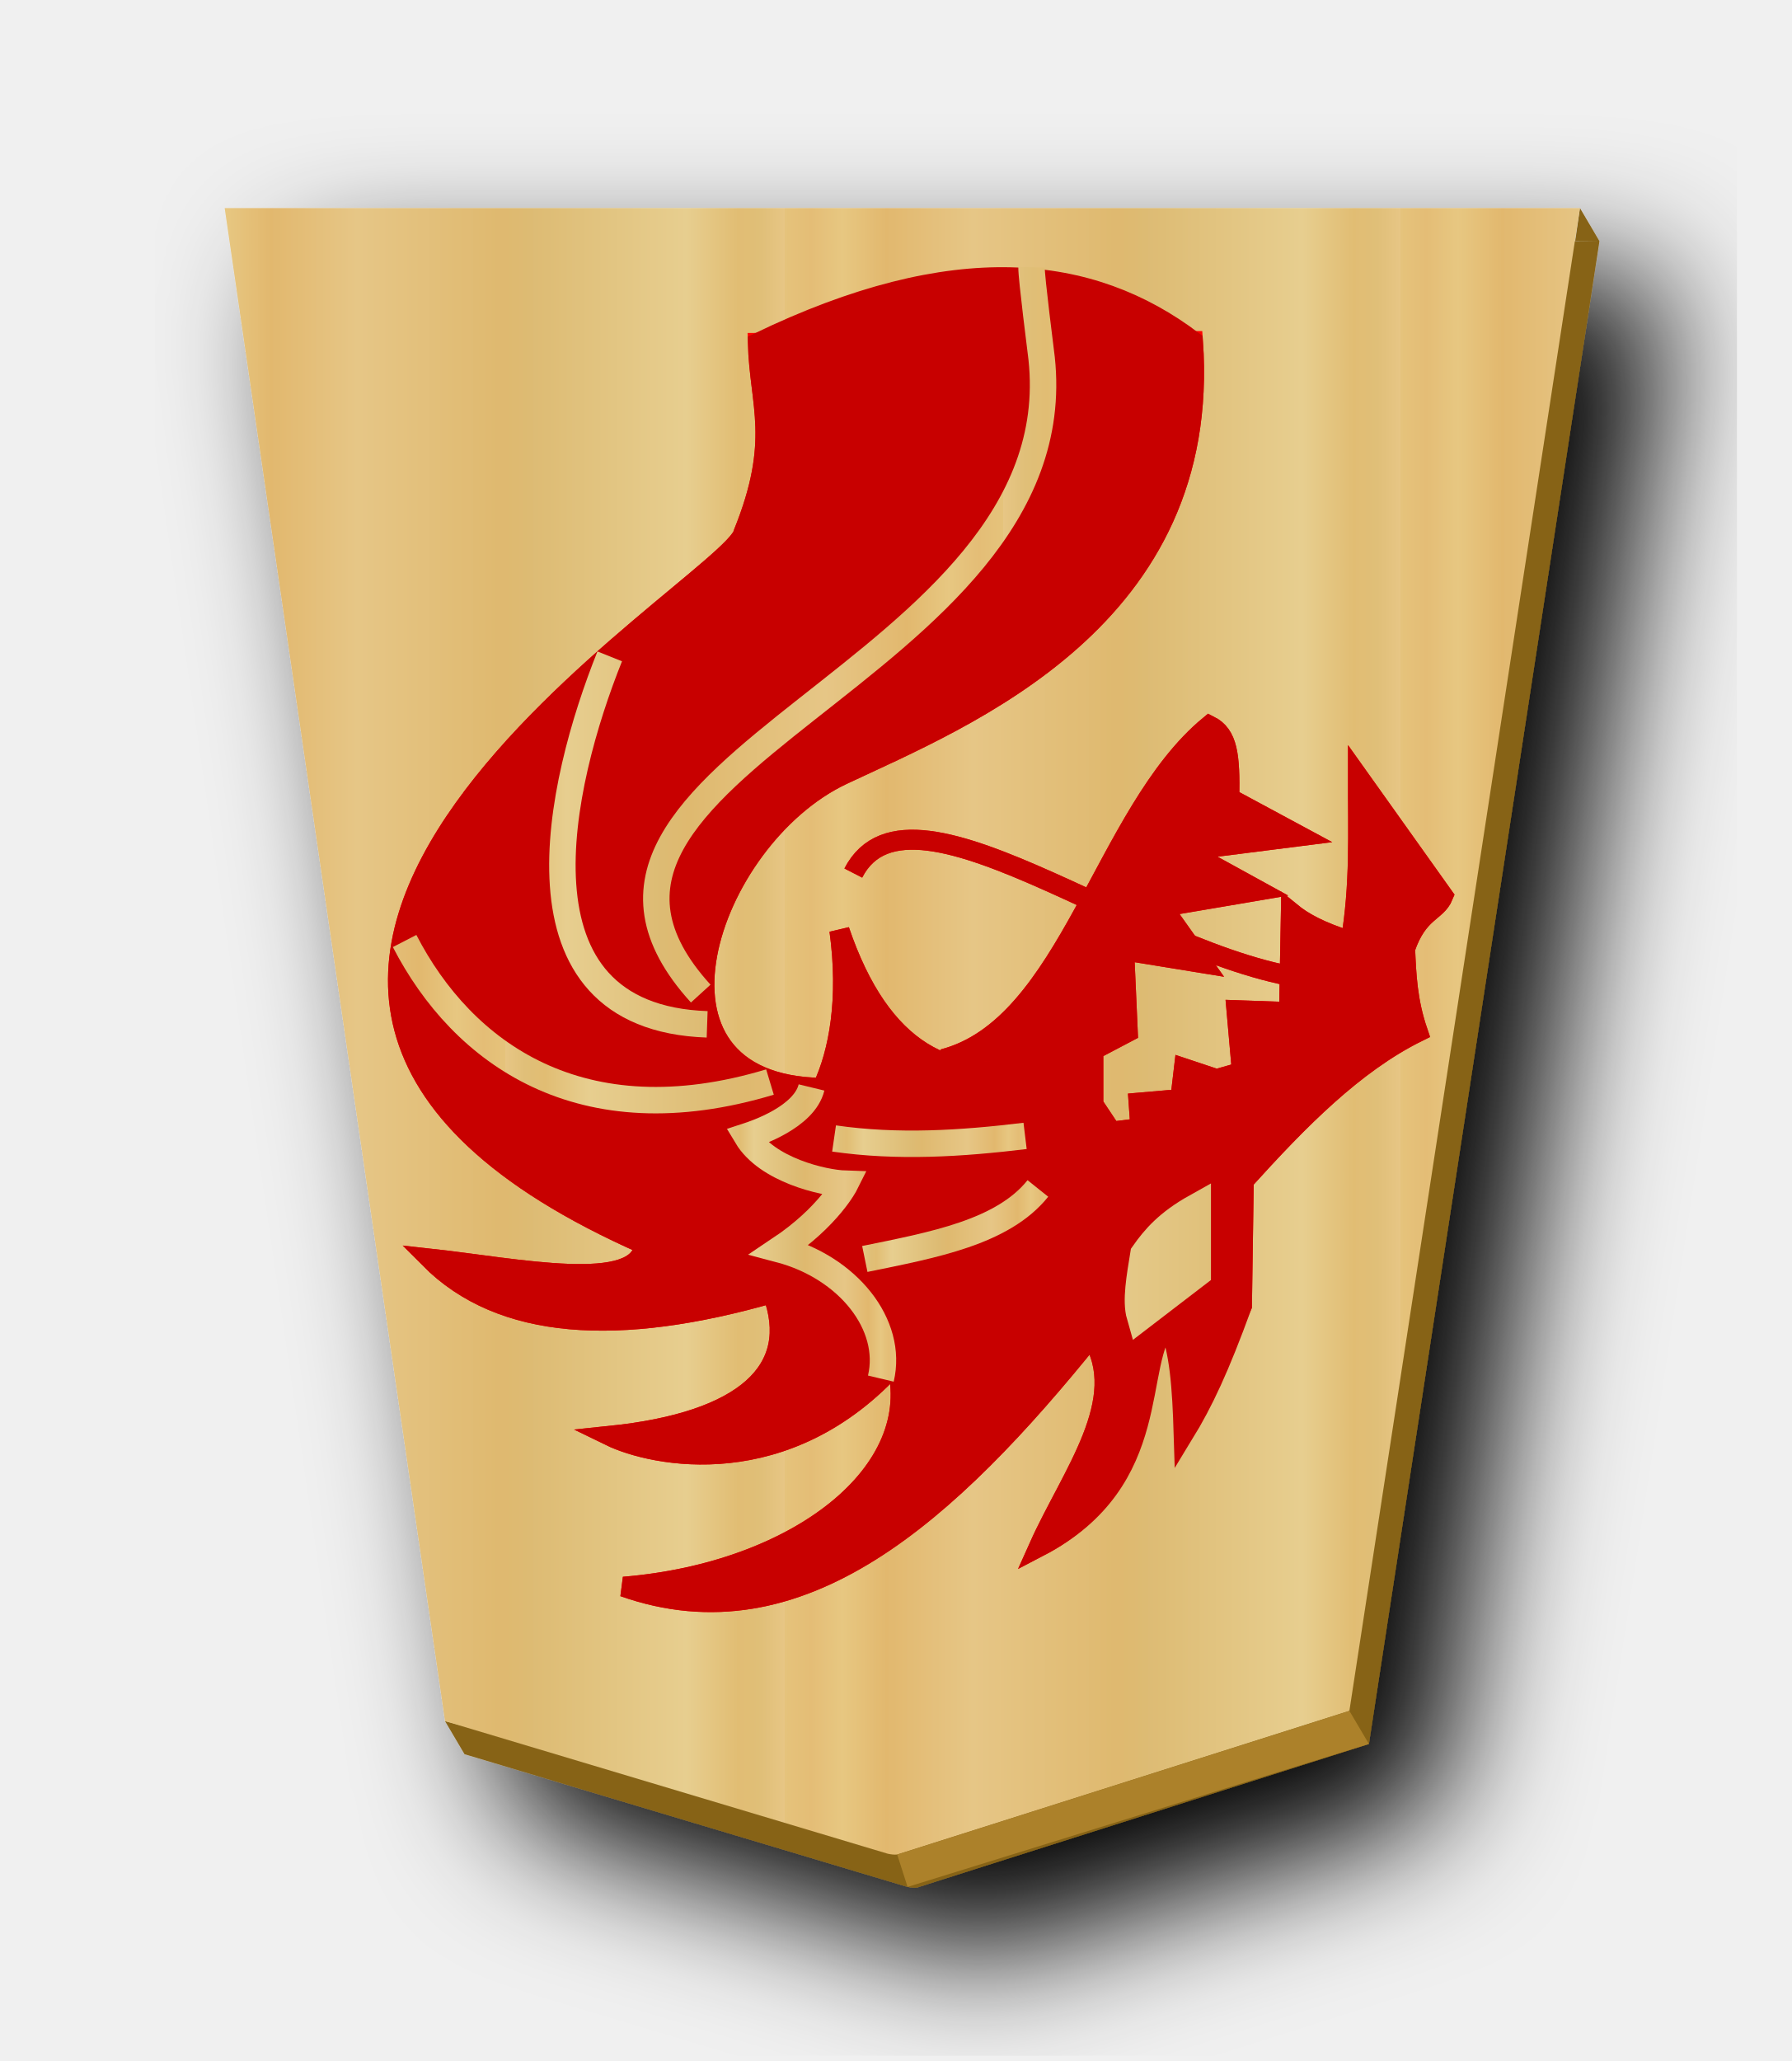
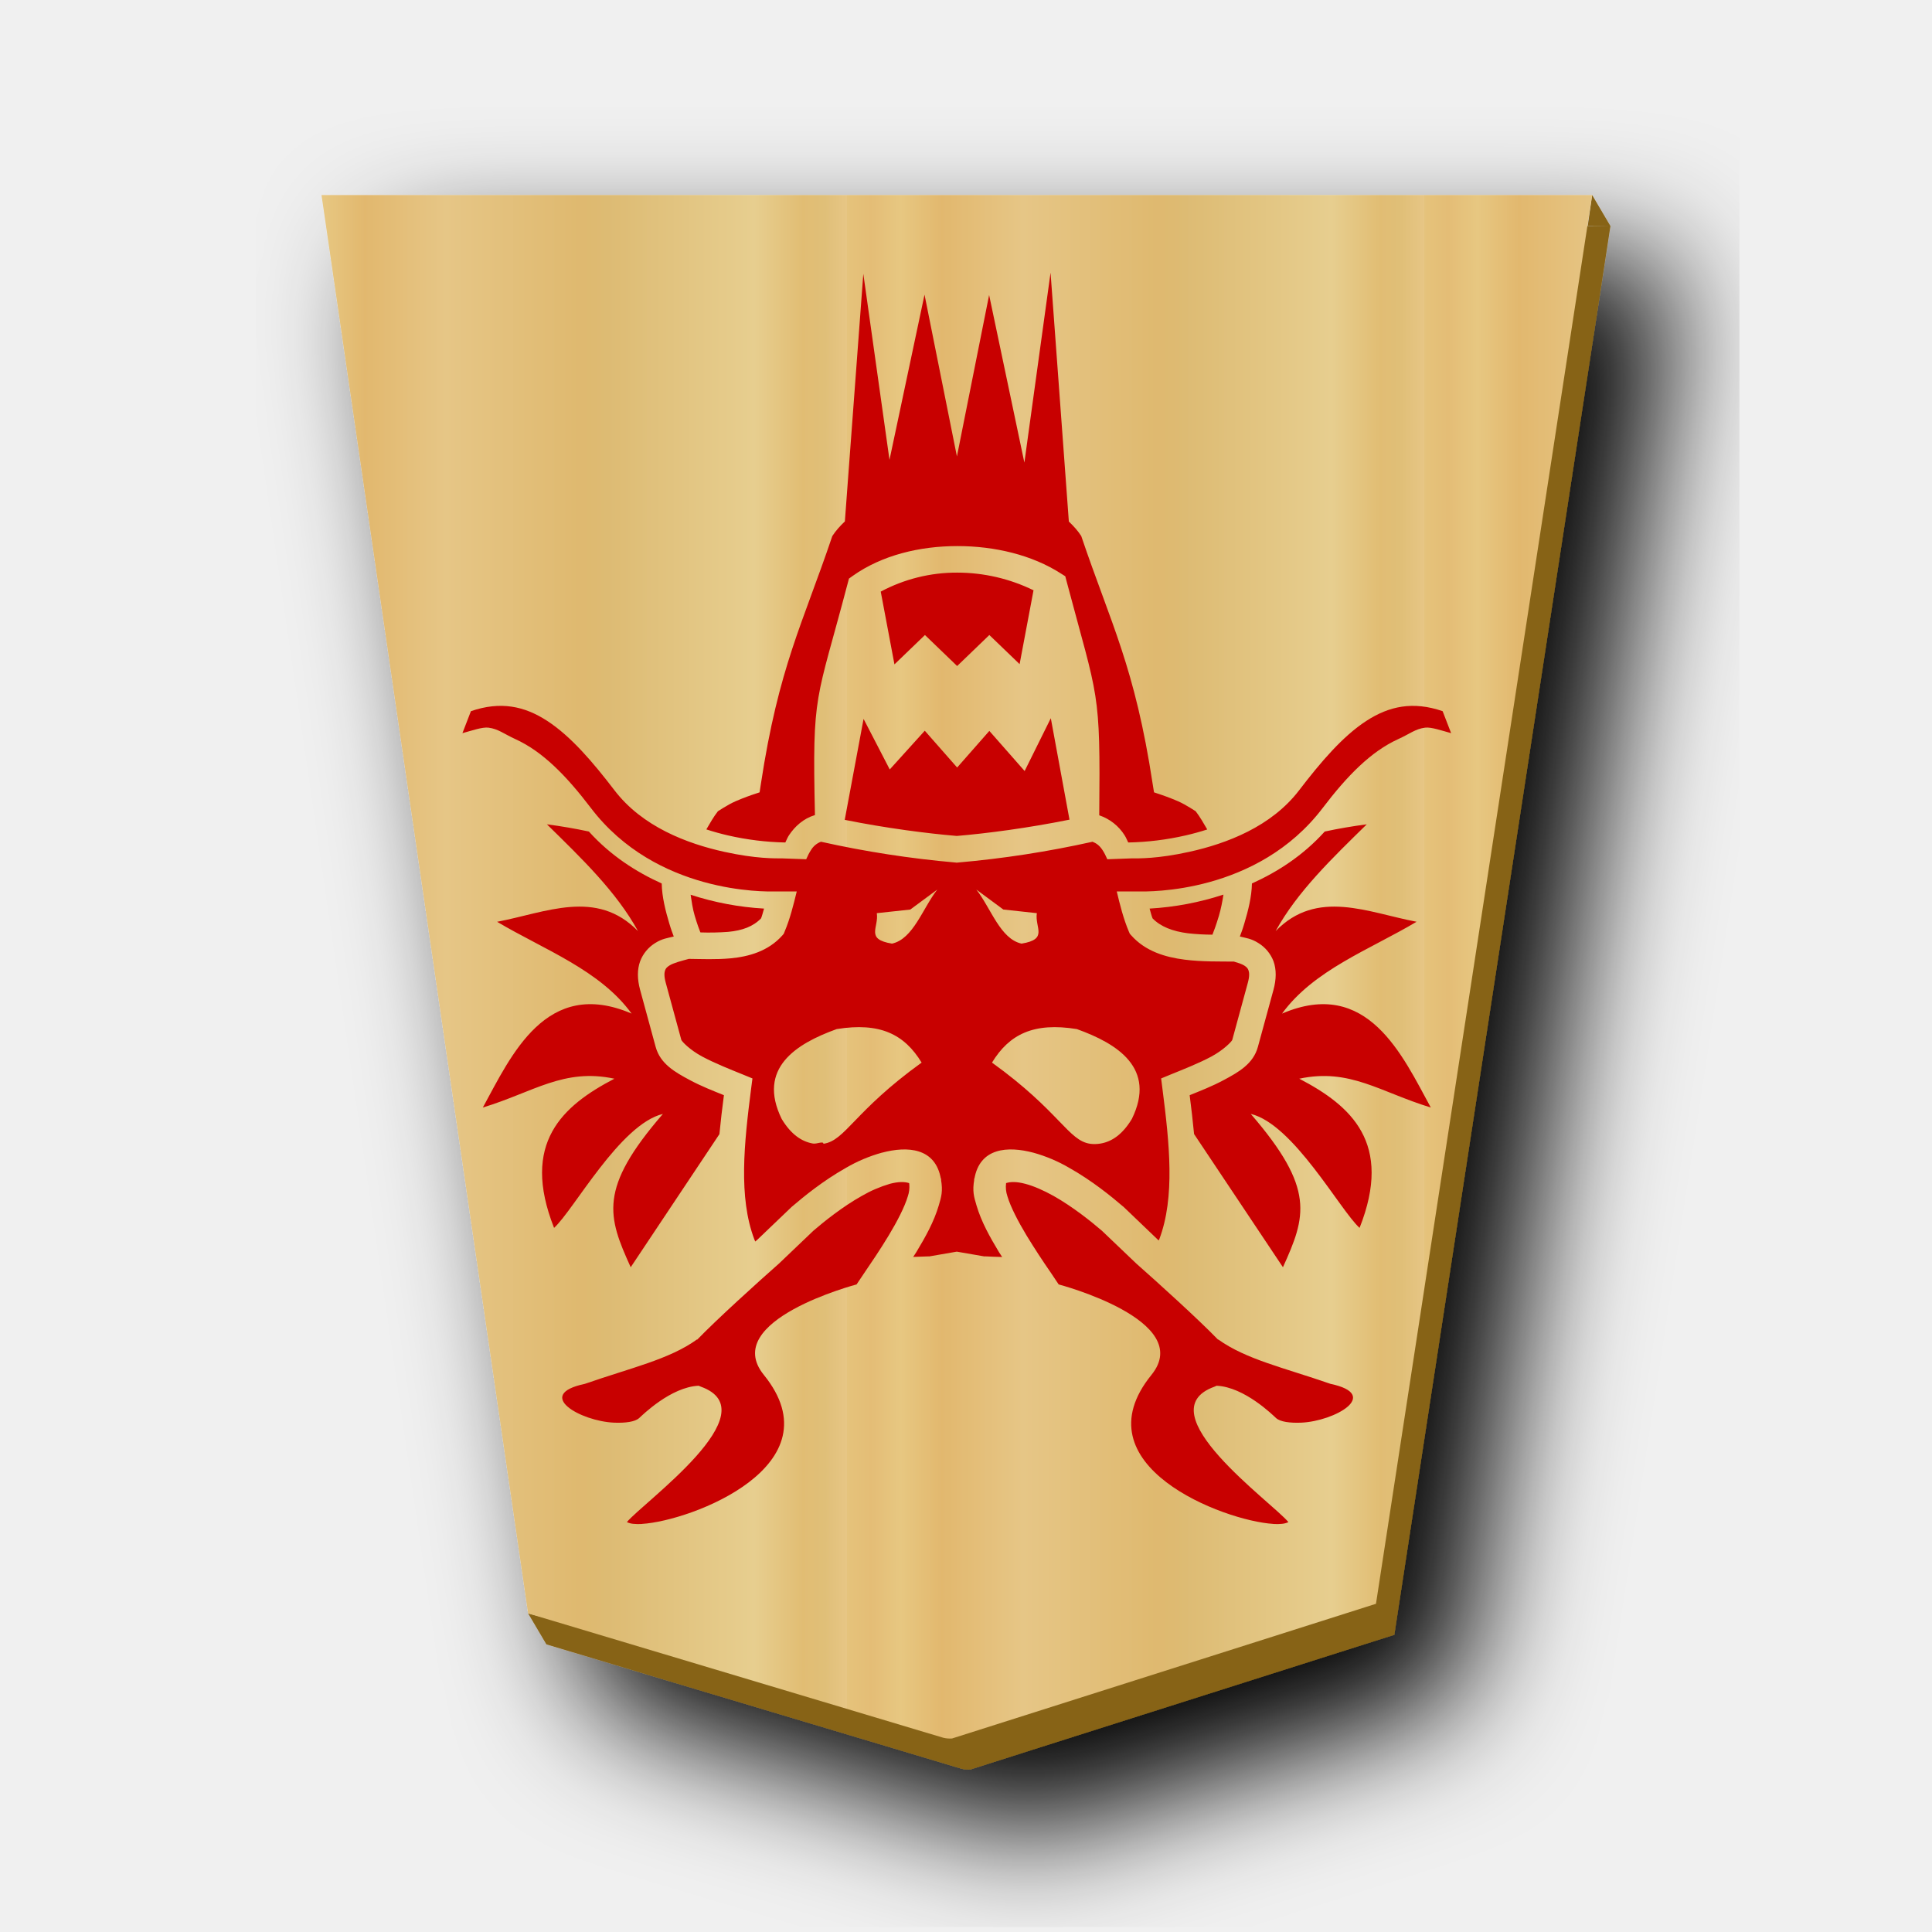
- <svg xmlns="http://www.w3.org/2000/svg" xmlns:xlink="http://www.w3.org/1999/xlink" width="52.157" height="60" version="1.1" id="svg1717">
-   <defs id="defs1721">
-     <filter style="color-interpolation-filters:sRGB" id="filter1552">
-       <feFlood flood-opacity="0.498" flood-color="rgb(0,0,0)" result="flood" id="feFlood1542" />
-       <feComposite in="flood" in2="SourceGraphic" operator="in" result="composite1" id="feComposite1544" />
-       <feGaussianBlur in="composite1" stdDeviation="2.5" result="blur" id="feGaussianBlur1546" />
-       <feOffset dx="4.57967e-15" dy="4.41314e-15" result="offset" id="feOffset1548" />
-       <feComposite in="SourceGraphic" in2="offset" operator="over" result="composite2" id="feComposite1550" />
+ <svg xmlns="http://www.w3.org/2000/svg" xmlns:xlink="http://www.w3.org/1999/xlink" viewBox="0 0 60 60">
+   <defs>
+     <linearGradient id="1RY_svg__a">
+       <stop offset="0" stop-color="#dfb459" />
+       <stop offset=".041" stop-color="#dead54" />
+       <stop offset=".082" stop-color="#e1b85f" />
+       <stop offset=".165" stop-color="#dba84d" />
+       <stop offset=".305" stop-color="#dfb765" />
+       <stop offset=".539" stop-color="#d8a94e" />
+       <stop offset=".586" stop-color="#d5ab53" />
+       <stop offset=".84" stop-color="#e0bf6e" />
+       <stop offset=".924" stop-color="#daae52" />
+       <stop offset=".962" stop-color="#d9af57" />
+       <stop offset="1" stop-color="#e1b663" />
+     </linearGradient>
+     <linearGradient xlink:href="#1RY_svg__a" id="1RY_svg__c" x1="148.578" x2="130.323" y1="49.826" y2="49.826" gradientUnits="userSpaceOnUse" spreadMethod="repeat" />
+     <linearGradient id="1RY_svg__b">
+       <stop offset="0" stop-color="#e5c37b" />
+       <stop offset=".042" stop-color="#e4bd76" />
+       <stop offset=".093" stop-color="#e7c781" />
+       <stop offset=".165" stop-color="#e2b86e" />
+       <stop offset=".305" stop-color="#e6c686" />
+       <stop offset=".539" stop-color="#dfb96f" />
+       <stop offset=".586" stop-color="#ddbb73" />
+       <stop offset=".84" stop-color="#e7ce8f" />
+       <stop offset=".924" stop-color="#e1bd73" />
+       <stop offset=".962" stop-color="#e0bf78" />
+       <stop offset="1" stop-color="#e7c685" />
+     </linearGradient>
+     <linearGradient xlink:href="#1RY_svg__b" id="1RY_svg__e" x1="148.578" x2="130.323" y1="49.826" y2="49.826" gradientUnits="userSpaceOnUse" spreadMethod="repeat" />
+     <filter id="1RY_svg__d">
+       <feGaussianBlur in="SourceAlpha" result="blur" stdDeviation="2" />
+       <feOffset dx="2" dy="2" result="offsetBlur" />
+       <feBlend in="SourceGraphic" in2="offsetBlur" />
    </filter>
-     <filter style="color-interpolation-filters:sRGB" id="filter1540">
-       <feFlood flood-opacity="0.498" flood-color="rgb(0,0,0)" result="flood" id="feFlood1530" />
-       <feComposite in="flood" in2="SourceGraphic" operator="in" result="composite1" id="feComposite1532" />
-       <feGaussianBlur in="composite1" stdDeviation="2.5" result="blur" id="feGaussianBlur1534" />
-       <feOffset dx="4.57967e-15" dy="4.41314e-15" result="offset" id="feOffset1536" />
-       <feComposite in="SourceGraphic" in2="offset" operator="over" result="composite2" id="feComposite1538" />
-     </filter>
-     <filter id="drop-shadow-9">
-       <feGaussianBlur in="SourceAlpha" result="blur" stdDeviation="2" id="feGaussianBlur5056" />
-       <feOffset result="offsetBlur" dx="2" dy="2" id="feOffset5058" />
-       <feBlend in="SourceGraphic" in2="offsetBlur" mode="normal" id="feBlend5060" />
-     </filter>
-     <filter id="drop-shadow-2">
-       <feGaussianBlur in="SourceAlpha" result="blur" stdDeviation="2" id="feGaussianBlur6807" />
-       <feOffset result="offsetBlur" dx="2" dy="2" id="feOffset6809" />
-       <feBlend in="SourceGraphic" in2="offsetBlur" mode="normal" id="feBlend6811" />
-     </filter>
-     <filter id="drop-shadow-2-8">
-       <feGaussianBlur in="SourceAlpha" result="blur" stdDeviation="2" id="feGaussianBlur6807-2" />
-       <feOffset result="offsetBlur" dx="2" dy="2" id="feOffset6809-8" />
-       <feBlend in="SourceGraphic" in2="offsetBlur" mode="normal" id="feBlend6811-0" />
-     </filter>
-     <filter id="drop-shadow-6">
-       <feGaussianBlur in="SourceAlpha" result="blur" stdDeviation="2" id="feGaussianBlur5056-9" />
-       <feOffset result="offsetBlur" dx="2" dy="2" id="feOffset5058-0" />
-       <feBlend in="SourceGraphic" in2="offsetBlur" mode="normal" id="feBlend5060-9" />
-     </filter>
-     <filter id="drop-shadow-27">
-       <feGaussianBlur in="SourceAlpha" result="blur" stdDeviation="2" id="feGaussianBlur5056-5" />
-       <feOffset result="offsetBlur" dx="2" dy="2" id="feOffset5058-6" />
-       <feBlend in="SourceGraphic" in2="offsetBlur" mode="normal" id="feBlend5060-96" />
-     </filter>
-     <filter id="drop-shadow-2-88">
-       <feGaussianBlur in="SourceAlpha" result="blur" stdDeviation="2" id="feGaussianBlur6807-1" />
-       <feOffset result="offsetBlur" dx="2" dy="2" id="feOffset6809-5" />
-       <feBlend in="SourceGraphic" in2="offsetBlur" mode="normal" id="feBlend6811-7" />
-     </filter>
-     <filter id="drop-shadow-6-3">
-       <feGaussianBlur in="SourceAlpha" result="blur" stdDeviation="2" id="feGaussianBlur5056-9-4" />
-       <feOffset result="offsetBlur" dx="2" dy="2" id="feOffset5058-0-0" />
-       <feBlend in="SourceGraphic" in2="offsetBlur" mode="normal" id="feBlend5060-9-8" />
-     </filter>
-     <linearGradient id="linearGradient12530">
-       <stop style="stop-color:#dfb459;stop-opacity:1" offset="0" id="stop12526" />
-       <stop id="stop16843" offset="0.041" style="stop-color:#dead54;stop-opacity:1" />
-       <stop id="stop12556" offset="0.082" style="stop-color:#e1b85f;stop-opacity:1" />
-       <stop id="stop12532" offset="0.165" style="stop-color:#dba84d;stop-opacity:1" />
-       <stop style="stop-color:#dfb765;stop-opacity:1" offset="0.305" id="stop12564" />
-       <stop style="stop-color:#d8a94e;stop-opacity:1" offset="0.539" id="stop12558" />
-       <stop id="stop12562" offset="0.586" style="stop-color:#d5ab53;stop-opacity:1" />
-       <stop style="stop-color:#e0bf6e;stop-opacity:1" offset="0.84" id="stop12534" />
-       <stop id="stop16845" offset="0.924" style="stop-color:#daae52;stop-opacity:1" />
-       <stop id="stop12560" offset="0.962" style="stop-color:#d9af57;stop-opacity:1" />
-       <stop style="stop-color:#e1b663;stop-opacity:1" offset="1" id="stop12528" />
-     </linearGradient>
-     <filter id="drop-shadow-6-2">
-       <feGaussianBlur in="SourceAlpha" result="blur" stdDeviation="2" id="feGaussianBlur5056-9-9" />
-       <feOffset result="offsetBlur" dx="2" dy="2" id="feOffset5058-0-7" />
-       <feBlend in="SourceGraphic" in2="offsetBlur" mode="normal" id="feBlend5060-9-0" />
-     </filter>
-     <linearGradient xlink:href="#linearGradient12530" id="linearGradient2259" x1="148.578" y1="49.826" x2="130.323" y2="49.826" gradientUnits="userSpaceOnUse" spreadMethod="repeat" />
-     <filter id="drop-shadow-6-6">
-       <feGaussianBlur in="SourceAlpha" result="blur" stdDeviation="2" id="feGaussianBlur5056-9-8" />
-       <feOffset result="offsetBlur" dx="2" dy="2" id="feOffset5058-0-1" />
-       <feBlend in="SourceGraphic" in2="offsetBlur" mode="normal" id="feBlend5060-9-7" />
-     </filter>
-     <linearGradient xlink:href="#linearGradient11760" id="linearGradient56799-2" x1="75.609" y1="151.302" x2="96.28" y2="151.302" gradientUnits="userSpaceOnUse" gradientTransform="matrix(1.444932,0,0,1.444932,-39.63587,-68.39508)" />
-     <linearGradient xlink:href="#linearGradient11760" id="linearGradient7565" gradientUnits="userSpaceOnUse" x1="76.354" y1="184.13" x2="81.431" y2="184.13" />
-     <linearGradient xlink:href="#linearGradient11760" id="linearGradient7567" gradientUnits="userSpaceOnUse" x1="75.616" y1="159.699" x2="96.529" y2="159.699" spreadMethod="repeat" />
-     <linearGradient xlink:href="#linearGradient11760" id="linearGradient7569" gradientUnits="userSpaceOnUse" x1="74.42" y1="166.883" x2="96.477" y2="166.883" spreadMethod="repeat" />
-     <linearGradient xlink:href="#linearGradient11760" id="linearGradient7571" gradientUnits="userSpaceOnUse" x1="74.183" y1="175.275" x2="97.521" y2="175.275" spreadMethod="repeat" />
-     <linearGradient xlink:href="#linearGradient11760" id="linearGradient7573" gradientUnits="userSpaceOnUse" x1="96.587" y1="155.069" x2="104.367" y2="155.069" />
-     <linearGradient xlink:href="#linearGradient11760" id="linearGradient7575" gradientUnits="userSpaceOnUse" x1="95.724" y1="151.622" x2="103.167" y2="151.622" />
-     <filter id="drop-shadow-2-84-1-4">
-       <feGaussianBlur in="SourceAlpha" result="blur" stdDeviation="2" id="feGaussianBlur6807-9-0-2" />
-       <feOffset result="offsetBlur" dx="2" dy="2" id="feOffset6809-5-3-5" />
-       <feBlend in="SourceGraphic" in2="offsetBlur" mode="normal" id="feBlend6811-1-0-4" />
-     </filter>
-     <linearGradient id="linearGradient11760">
-       <stop id="stop11738" offset="0" style="stop-color:#e5c37b;stop-opacity:1" />
-       <stop style="stop-color:#e4bd76;stop-opacity:1" offset="0.042" id="stop11740" />
-       <stop style="stop-color:#e7c781;stop-opacity:1" offset="0.093" id="stop11742" />
-       <stop style="stop-color:#e2b86e;stop-opacity:1" offset="0.165" id="stop11744" />
-       <stop id="stop11746" offset="0.305" style="stop-color:#e6c686;stop-opacity:1" />
-       <stop id="stop11748" offset="0.539" style="stop-color:#dfb96f;stop-opacity:1" />
-       <stop style="stop-color:#ddbb73;stop-opacity:1" offset="0.586" id="stop11750" />
-       <stop id="stop11752" offset="0.84" style="stop-color:#e7ce8f;stop-opacity:1" />
-       <stop style="stop-color:#e1bd73;stop-opacity:1" offset="0.924" id="stop11754" />
-       <stop style="stop-color:#e0bf78;stop-opacity:1" offset="0.962" id="stop11756" />
-       <stop id="stop11758" offset="1" style="stop-color:#e7c685;stop-opacity:1" />
-     </linearGradient>
-     <linearGradient xlink:href="#linearGradient11760" id="linearGradient29332" gradientUnits="userSpaceOnUse" x1="148.578" y1="49.826" x2="130.323" y2="49.826" spreadMethod="repeat" />
  </defs>
-   <filter id="drop-shadow">
-     <feGaussianBlur in="SourceAlpha" result="blur" stdDeviation="2" id="feGaussianBlur1692" />
-     <feOffset result="offsetBlur" dx="2" dy="2" id="feOffset1694" />
-     <feBlend in="SourceGraphic" in2="offsetBlur" mode="normal" id="feBlend1696" />
-   </filter>
-   <g style="fill:url(#linearGradient2259);fill-opacity:1;filter:url(#drop-shadow-2-88)" transform="matrix(0.9818505,0,0,0.9818505,-100.0015,-23.21895)" id="g7764">
-     <g transform="rotate(180,45.5785,23.8125)" id="g7762" style="fill:url(#linearGradient2259);fill-opacity:1.0">
-       <path style="fill:#876419;fill-opacity:1;stroke-width:0.982" d="M 46.002 6.057 L 45.865 7.012 L 46.57 7.021 L 46.002 6.057 z M 46.57 7.021 L 7.109 7.021 L 13.402 50.225 L 12.957 50.105 L 13.525 51.068 L 26.426 54.932 C 26.514 54.948 26.602 54.964 26.691 54.953 L 39.857 50.77 L 46.57 7.021 z " transform="matrix(-1.018485,0,0,-1.018485,-10.693,23.97685)" id="path2263" />
-       <path style="fill:url(#linearGradient29332);fill-opacity:1" d="m -37.299,-31.01 -13.409,4.26 -6.837,44.558 40.19,1.13e-4 -6.535,-44.862 -13.138,-3.935 c -0.09,-0.017 -0.18,-0.032 -0.271,-0.021 z" id="path7760" />
-     </g>
+   <g fill="url(#1RY_svg__c)" filter="url(#1RY_svg__d)" transform="translate(-96.557 -23.219)scale(.98185)">
+     <path fill="#876419" d="m148.702 29.817-.139.972.718.01zm.58.982H109.09l6.41 44.002-.454-.121.578.98 13.14 3.935a.9.9 0 0 0 .27.022l13.41-4.26 6.836-44.558z" />
+     <path fill="url(#1RY_svg__e)" d="m-37.3-31.01-13.408 4.26-6.837 44.558h40.19l-6.535-44.862-13.138-3.935a.9.9 0 0 0-.271-.021z" transform="rotate(180 45.578 23.813)" />
  </g>
-   <path style="fill:#ac812a;stroke:none;stroke-width:1px;stroke-linecap:butt;stroke-linejoin:miter;stroke-opacity:1;fill-opacity:1" d="m 26.123,53.989 0.302,0.943 13.432,-4.162 -0.568,-0.963 z" id="path2272" />
-   <g style="display:inline" transform="matrix(-0.7278632,0,0,-0.7278632,100.1943,146.0539)" id="g5991-9">
-     <path style="fill:#ff0000;fill-opacity:1;stroke:#ff0000;stroke-width:0.8;stroke-linecap:butt;stroke-linejoin:miter;stroke-miterlimit:4;stroke-dasharray:none;stroke-opacity:1" d="m 99.939,158.298 c -5.05,1.298 -6.423,9.839 -10.661,13.344 -0.736,-0.368 -0.828,-1.192 -0.798,-2.901 l -2.828,-1.523 4.569,-0.58 -2.901,-1.595 3.844,-0.653 -1.595,-2.248 3.118,0.508 -0.145,-3.263 1.378,-0.725 V 156.485 l -0.725,-1.088 -1.16,0.145 0.073,1.015 -1.668,0.145 -0.145,1.233 -1.305,-0.435 -1.015,0.29 0.218,2.466 -2.103,-0.072 -0.073,3.989 c -0.474,-0.387 -1.149,-0.774 -2.393,-1.16 -0.385,2.272 -0.286,4.327 -0.29,6.6 l -3.409,-4.786 c 0.27,-0.657 1.007,-0.598 1.523,-2.103 -0.045,-1.05 -0.085,-2.098 -0.508,-3.336 2.56,-1.264 4.783,-3.539 6.962,-5.947 l 0.073,-5.004 c 1.773,-3.962 2.114,-2.915 2.901,-0.072 1.446,-1.538 0.089,-6.905 5.222,-9.573 -1.287,2.877 -3.691,5.894 -2.103,8.413 5.712,-7.082 11.658,-12.498 18.711,-10.008 -6.96,0.571 -12.106,4.596 -10.904,8.948 4.373,-4.886 9.736,-3.754 11.456,-2.915 -5.427,0.561 -7.647,2.641 -6.499,5.715 6.145,-1.765 10.849,-1.497 13.707,1.378 -3.442,-0.376 -8.448,-1.443 -8.58,0.571 24.088,10.629 -3.532,26.368 -3.966,28.437 -1.502,3.714 -0.65,5.123 -0.58,7.615 l -17.405,0.072 c -0.79,-11.119 9.081,-15.023 14.019,-17.348 5.409,-2.547 8.743,-12.412 0.809,-12.521 -0.674,1.42 -1.059,3.566 -0.686,6.3 -1.656,-4.871 -4.462,-6.293 -8.05,-5.367" id="path5923-5" />
-     <g id="g5959-3" style="stroke-width:0.8;stroke-miterlimit:4;stroke-dasharray:none">
-       <path id="path5925-4" d="m 76.815,188.497 c -0.383,-1.615 0.982,-3.333 3.033,-3.876 -1.475,-0.986 -1.966,-1.97 -1.966,-1.97 0.661,-0.021 2.352,-0.417 2.954,-1.423 -0.279,-0.091 -1.725,-0.574 -1.941,-1.465" style="display:inline;fill:none;stroke:#ffffff;stroke-width:0.6;stroke-linecap:butt;stroke-linejoin:miter;stroke-miterlimit:4;stroke-dasharray:none;stroke-opacity:1" transform="matrix(1.333333,0,0,-1.333333,0,396.8507)" />
-       <g id="g5957-7" style="stroke-width:0.8;stroke-miterlimit:4;stroke-dasharray:none">
-         <g id="g5949-3" style="stroke:#ffffff;stroke-width:0.8;stroke-miterlimit:4;stroke-dasharray:none">
-           <path id="path5927-8" d="m 106.855,157.383 c 7.556,-2.277 12.294,1.142 14.615,5.641" style="fill:none;stroke:#ffffff;stroke-width:0.8;stroke-linecap:butt;stroke-linejoin:miter;stroke-miterlimit:4;stroke-dasharray:none;stroke-opacity:1" />
-           <path id="path5929-7" d="m 109.368,159.691 c 8.144,0.284 5.927,9.657 3.897,14.718" style="fill:none;stroke:#ffffff;stroke-width:0.8;stroke-linecap:butt;stroke-linejoin:miter;stroke-miterlimit:4;stroke-dasharray:none;stroke-opacity:1" />
-           <path id="path5931-8" d="m 113.778,156.87 c 3.371,1.833 6.189,4.367 4.974,12" style="fill:none;stroke:#ffffff;stroke-width:0.8;stroke-linecap:butt;stroke-linejoin:miter;stroke-miterlimit:4;stroke-dasharray:none;stroke-opacity:1" />
-           <path id="path5933-3" d="m 108.701,173.639 c -1.781,0.807 -2.699,7.632 -1.436,7.231" style="fill:none;stroke:#ffffff;stroke-width:0.8;stroke-linecap:butt;stroke-linejoin:miter;stroke-miterlimit:4;stroke-dasharray:none;stroke-opacity:1" />
-           <g style="stroke:#ffffff;stroke-width:0.8;stroke-miterlimit:4;stroke-dasharray:none" id="g5947-2">
-             <path style="fill:none;stroke:#ffffff;stroke-width:0.8;stroke-linecap:butt;stroke-linejoin:miter;stroke-miterlimit:4;stroke-dasharray:none;stroke-opacity:1" d="m 114.035,161.742 c 2.846,11.105 -15.307,14.109 -12.666,25.128" id="path5935-3" />
-             <path style="fill:none;stroke:#ffffff;stroke-width:0.8;stroke-linecap:butt;stroke-linejoin:miter;stroke-miterlimit:4;stroke-dasharray:none;stroke-opacity:1" d="m 109.625,160.921 c 8.402,9.23 -15.847,12.912 -13.538,26.102" id="path5937-0" />
-             <path style="fill:none;stroke:#ffffff;stroke-width:0.8;stroke-linecap:butt;stroke-linejoin:miter;stroke-miterlimit:4;stroke-dasharray:none;stroke-opacity:1" d="m 106.137,168.101 2.82,1.333" id="path5939-6" />
-             <path style="fill:none;stroke:#ffffff;stroke-width:0.8;stroke-linecap:butt;stroke-linejoin:miter;stroke-miterlimit:4;stroke-dasharray:none;stroke-opacity:1" d="m 100.958,171.075 c 0.944,1.219 1.638,2.318 3.128,2.308" id="path5941-1" />
-             <path style="fill:none;stroke:#ffffff;stroke-width:0.8;stroke-linecap:butt;stroke-linejoin:miter;stroke-miterlimit:4;stroke-dasharray:none;stroke-opacity:1" d="m 94.548,175.126 c 0.727,1.872 3.111,1.784 5.282,1.949" id="path5943-5" />
-             <path style="fill:none;stroke:#ffffff;stroke-width:0.8;stroke-linecap:butt;stroke-linejoin:miter;stroke-miterlimit:4;stroke-dasharray:none;stroke-opacity:1" d="m 91.061,180.1 c 0.097,3.528 2.614,3.75 4.974,3.949" id="path5945-8" />
-           </g>
-         </g>
-         <path style="fill:none;stroke:#ffffff;stroke-width:0.8;stroke-linecap:butt;stroke-linejoin:miter;stroke-miterlimit:4;stroke-dasharray:none;stroke-opacity:1" d="m 93.112,152.255 c 2.017,-2.722 3.803,-5.72 7.128,-6.872" id="path5951-7" />
-         <path style="fill:none;stroke:#ffffff;stroke-width:0.8;stroke-linecap:butt;stroke-linejoin:miter;stroke-miterlimit:4;stroke-dasharray:none;stroke-opacity:1" d="m 96.65,155.229 c 2.547,-0.309 5.094,-0.472 7.641,-0.103" id="path5953-3" />
-         <path style="fill:none;stroke:#ffffff;stroke-width:0.8;stroke-linecap:butt;stroke-linejoin:miter;stroke-miterlimit:4;stroke-dasharray:none;stroke-opacity:1" d="m 96.138,153.127 c 1.403,-1.755 4.191,-2.262 6.923,-2.82" id="path5955-0" />
-       </g>
-     </g>
-     <path style="fill:#ffffff;fill-opacity:1;stroke:#ffffff;stroke-width:0.8;stroke-linecap:butt;stroke-linejoin:miter;stroke-miterlimit:4;stroke-dasharray:none;stroke-opacity:1" d="m 91.112,149.793 -1.538,1.179 v 1.795 l 1.436,-1.282 z" id="path5961-9" />
-     <path style="fill:none;stroke:#ff0000;stroke-width:0.8;stroke-linecap:butt;stroke-linejoin:miter;stroke-miterlimit:4;stroke-dasharray:none;stroke-opacity:1" d="m 84.446,161.434 c 6.802,0.229 16.721,8.885 19.076,4.308" id="path5963-4" />
-     <path id="path5965-7" d="m 99.939,158.298 c -5.05,1.298 -6.423,9.839 -10.661,13.344 -0.736,-0.368 -0.828,-1.192 -0.798,-2.901 l -2.828,-1.523 4.569,-0.58 -2.901,-1.595 3.844,-0.653 -1.595,-2.248 3.118,0.508 -0.145,-3.263 1.378,-0.725 V 156.485 l -0.725,-1.088 -1.16,0.145 0.073,1.015 -1.668,0.145 -0.145,1.233 -1.305,-0.435 -1.015,0.29 0.218,2.466 -2.103,-0.072 -0.073,3.989 c -0.474,-0.387 -1.149,-0.774 -2.393,-1.16 -0.385,2.272 -0.286,4.327 -0.29,6.6 l -3.409,-4.786 c 0.27,-0.657 1.007,-0.598 1.523,-2.103 -0.045,-1.05 -0.085,-2.098 -0.508,-3.336 2.56,-1.264 4.783,-3.539 6.962,-5.947 l 0.073,-5.004 c 0.912,-2.498 1.545,-3.851 2.331,-5.136 0.057,1.858 0.158,3.396 0.632,4.446 1.446,-1.538 0.028,-6.287 5.16,-8.955 -1.287,2.877 -3.691,5.894 -2.103,8.413 5.712,-7.082 11.658,-12.498 18.711,-10.008 -6.96,0.571 -12.106,4.596 -10.904,8.948 4.373,-4.886 9.736,-3.754 11.456,-2.915 -5.427,0.561 -7.647,2.641 -6.499,5.715 6.145,-1.765 10.849,-1.497 13.707,1.378 -3.442,-0.376 -8.448,-1.443 -8.58,0.571 24.088,10.629 -3.532,26.368 -3.966,28.437 -1.502,3.714 -0.65,5.123 -0.58,7.615 -7.879,3.808 -13.315,3.165 -17.405,0.072 -0.79,-11.119 9.081,-15.023 14.019,-17.348 5.409,-2.547 8.743,-12.412 0.809,-12.521 -0.674,1.42 -1.059,3.566 -0.686,6.3 -1.656,-4.871 -4.462,-6.293 -8.05,-5.367" style="fill:#c80000;fill-opacity:1;stroke:#c80000;stroke-width:0.8;stroke-linecap:butt;stroke-linejoin:miter;stroke-miterlimit:4;stroke-dasharray:none;stroke-opacity:1" />
-     <g style="stroke-width:0.8;stroke-miterlimit:4;stroke-dasharray:none" id="g5985-6">
-       <path transform="matrix(1.333333,0,0,-1.333333,0,396.8507)" style="display:inline;fill:none;stroke:url(#linearGradient7565);stroke-width:0.793;stroke-linecap:butt;stroke-linejoin:miter;stroke-miterlimit:4;stroke-dasharray:none;stroke-opacity:1" d="m 76.815,188.497 c -0.383,-1.615 0.982,-3.333 3.033,-3.876 -1.475,-0.986 -1.966,-1.97 -1.966,-1.97 0.661,-0.021 2.352,-0.417 2.954,-1.423 -0.279,-0.091 -1.725,-0.574 -1.941,-1.465" id="path5967-7" />
-       <g style="stroke-width:0.8;stroke-miterlimit:4;stroke-dasharray:none" id="g5983-0">
-         <g style="stroke:#ffffff;stroke-width:0.8;stroke-miterlimit:4;stroke-dasharray:none" id="g5977-5">
-           <path style="fill:none;stroke:url(#linearGradient7567);stroke-width:1.058;stroke-linecap:butt;stroke-linejoin:miter;stroke-miterlimit:4;stroke-dasharray:none;stroke-opacity:1" d="m 106.855,157.383 c 7.556,-2.277 12.294,1.142 14.615,5.641" id="path5969-7" />
-           <path style="fill:none;stroke:url(#linearGradient7569);stroke-width:1.058;stroke-linecap:butt;stroke-linejoin:miter;stroke-miterlimit:4;stroke-dasharray:none;stroke-opacity:1" d="m 109.368,159.691 c 8.144,0.284 5.927,9.657 3.897,14.718" id="path5971-0" />
-           <g id="g5975-7" style="stroke:#ffffff;stroke-width:0.8;stroke-miterlimit:4;stroke-dasharray:none">
-             <path id="path5973-0" d="m 109.625,160.921 c 8.252,9.066 -14.993,12.779 -13.637,25.406 0.025,0.229 0.413,3.232 0.404,3.645" style="fill:none;stroke:url(#linearGradient7571);stroke-width:1.058;stroke-linecap:butt;stroke-linejoin:miter;stroke-miterlimit:4;stroke-dasharray:none;stroke-opacity:1" />
-           </g>
-         </g>
-         <path id="path5979-6" d="m 96.65,155.229 c 2.547,-0.309 5.094,-0.472 7.641,-0.103" style="fill:none;stroke:url(#linearGradient7573);stroke-width:1.058;stroke-linecap:butt;stroke-linejoin:miter;stroke-miterlimit:4;stroke-dasharray:none;stroke-opacity:1" />
-         <path id="path5981-1" d="m 96.138,153.127 c 1.403,-1.755 4.191,-2.262 6.923,-2.82" style="fill:none;stroke:url(#linearGradient7575);stroke-width:1.058;stroke-linecap:butt;stroke-linejoin:miter;stroke-miterlimit:4;stroke-dasharray:none;stroke-opacity:1" />
-       </g>
-     </g>
-     <path id="path5987-7" d="m 92.015,148.046 -2.223,1.704 v 2.593 c 1.122,-0.627 1.645,-1.241 2.075,-1.852 0.148,-0.913 0.319,-1.851 0.148,-2.445 z" style="fill:url(#linearGradient56799-2);fill-opacity:1.0;stroke:url(#linearGradient56799-2);stroke-width:1.156;stroke-linecap:butt;stroke-linejoin:miter;stroke-miterlimit:4;stroke-dasharray:none;stroke-opacity:1" />
-     <path id="path5989-0" d="m 84.446,161.434 c 6.802,0.229 16.721,8.885 19.076,4.308" style="fill:none;stroke:#c80000;stroke-width:0.8;stroke-linecap:butt;stroke-linejoin:miter;stroke-miterlimit:4;stroke-dasharray:none;stroke-opacity:1" />
-   </g>
+   <path fill="#c80000" d="M19.94 47.328a1.6 1.6 0 0 1-.271-.004.6.6 0 0 1-.201-.053c.502-.613 4.462-3.429 2.297-4.207-.027-.009-.044-.02-.069-.029-.866.04-1.75.917-1.846 1.004-.129.118-.431.157-.779.143-1.043-.044-2.495-.871-.908-1.205 1.446-.503 2.622-.76 3.484-1.38l.004.008c.616-.638 1.899-1.798 2.54-2.363l1.07-1.021c.325-.279.895-.74 1.498-1.078a4 4 0 0 1 .882-.38c.261-.067.446-.068.594-.02 0 .002-.002.006.004.034a.9.9 0 0 1-.045.373c-.098.333-.333.785-.596 1.221s-.55.859-.757 1.162q-.156.226-.239.356s-4.254 1.116-2.88 2.81c2.277 2.81-2.249 4.533-3.782 4.627zm19.6 0v-.002c-1.533-.094-6.06-1.818-3.781-4.627 1.373-1.694-2.881-2.81-2.881-2.81a14 14 0 0 0-.238-.356 24 24 0 0 1-.758-1.162c-.262-.436-.498-.888-.596-1.22a.9.9 0 0 1-.041-.409c.148-.047.333-.046.594.022.263.068.577.207.883.378.602.34 1.173.8 1.498 1.079l1.07 1.021c.64.565 1.923 1.725 2.539 2.363l.004-.007c.862.619 2.038.876 3.484 1.378 1.587.335.135 1.162-.908 1.206-.348.014-.65-.025-.78-.143-.095-.087-.98-.964-1.845-1.004-.025.01-.042.02-.068.03-2.166.777 1.794 3.593 2.297 4.206a.6.6 0 0 1-.202.053q-.117.014-.271.004m-19.953-7.973c-.714-1.578-1.015-2.434 1-4.761-1.33.318-2.772 2.99-3.38 3.539-1.041-2.636.262-3.793 1.874-4.633-1.572-.336-2.51.416-4.086.895.878-1.605 1.963-4.058 4.62-2.917-.987-1.355-2.707-1.979-4.177-2.851 1.511-.286 3.086-1.036 4.375.289-.669-1.222-1.758-2.266-2.828-3.316q.665.087 1.303.224c.684.756 1.477 1.258 2.262 1.613.008.419.12.855.234 1.237.068.228.088.263.14.41-.193.05-.354.062-.577.203a1.14 1.14 0 0 0-.467.566c-.094.258-.09.558-.002.883l.484 1.776c.144.528.602.785 1.06 1.03.363.195.727.335 1.06.47a35 35 0 0 0-.14 1.21zm20.256 0-2.76-4.136a36 36 0 0 0-.137-1.207c.332-.135.696-.275 1.059-.47.459-.245.916-.502 1.06-1.03l.485-1.776c.088-.325.093-.625 0-.883a1.14 1.14 0 0 0-.47-.566c-.222-.141-.382-.154-.575-.203.053-.147.072-.182.14-.41.114-.382.227-.818.235-1.237.784-.355 1.578-.857 2.261-1.613q.64-.137 1.305-.224c-1.07 1.05-2.161 2.094-2.83 3.316 1.289-1.325 2.866-.575 4.377-.29-1.47.873-3.191 1.497-4.178 2.852 2.657-1.14 3.742 1.312 4.62 2.917-1.577-.479-2.513-1.23-4.085-.895 1.612.84 2.916 1.997 1.873 4.633-.607-.549-2.052-3.221-3.38-3.54 2.014 2.328 1.713 3.184 1 4.762m-8.72-.318a16 16 0 0 1-.528-.02l-.02.003-.861-.149-.86.149q-.01-.002-.021-.002a17 17 0 0 1-.473.017c.035-.057.063-.092.098-.15.283-.471.546-.938.697-1.451.077-.262.134-.437.067-.811.002.016.01.027.011.043-.006-.077-.013-.088-.013-.09.004.02-.002.028.002.047-.165-.987-1.044-1.034-1.83-.826h-.004a4.7 4.7 0 0 0-1.12.474c-.705.397-1.308.89-1.658 1.19l-.021.017-1.06 1.014-.073.065-.031-.069v-.002c-.495-1.309-.316-2.978-.098-4.68l.041-.314-.295-.121c-.379-.154-.867-.346-1.262-.557-.394-.21-.64-.476-.652-.52l-.484-1.775c-.058-.21-.042-.322-.02-.384s.056-.1.135-.15c.128-.082.362-.14.603-.206.393.004.834.025 1.295-.017.565-.053 1.171-.22 1.608-.711L24.34 29l.025-.063c.171-.402.277-.835.379-1.253h-.666c-.314.009-3.7.075-5.728-2.592-.767-1.008-1.5-1.753-2.342-2.137-.368-.168-.531-.317-.838-.357-.19-.025-.527.095-.809.171l.264-.683c.917-.315 1.661-.16 2.371.303.737.48 1.42 1.284 2.082 2.148.864 1.136 2.256 1.662 3.418 1.918.988.217 1.573.202 1.803.203l.738.027q.072-.169.152-.29a.6.6 0 0 1 .307-.254 32 32 0 0 0 4.184.646l.033.004.035-.004a32 32 0 0 0 4.182-.646c.114.046.211.11.306.253q.08.121.153.291l.74-.027c.23 0 .815.015 1.803-.203 1.162-.256 2.553-.782 3.418-1.918.662-.864 1.345-1.669 2.082-2.148.71-.462 1.453-.618 2.37-.303l.264.683c-.282-.076-.619-.196-.808-.171-.307.04-.47.19-.838.357-.842.384-1.575 1.129-2.342 2.137-2.028 2.667-5.415 2.6-5.728 2.592h-.668c.1.418.207.85.378 1.253l.028.063.045.05c.44.496 1.064.678 1.658.753.55.07 1.091.054 1.53.06.127.037.243.074.318.121.079.05.112.089.134.15.023.063.038.174-.02.385l-.484 1.776c-.011.043-.26.308-.654.52-.394.21-.883.402-1.262.556l-.293.121.04.315c.218 1.702.398 3.372-.098 4.681l-.016.035-.035-.03-1.06-1.015-.022-.017c-.35-.3-.953-.793-1.658-1.19a4.7 4.7 0 0 0-1.12-.474h-.001c-.788-.208-1.669-.162-1.832.828.003-.02 0-.028.004-.049 0 .002-.008.012-.014.09l.01-.041c-.067.372-.009.548.068.809.151.513.414.98.697 1.45.036.06.064.095.1.153m-5.55-3.516c.68-.096.953-1.012 3.049-2.521-.536-.882-1.297-1.258-2.637-1.041-1.257.452-2.48 1.213-1.709 2.791.29.48.62.704.973.764.12.02.321-.087.324.007m8.283 0c.097.014.202.013.323-.007.353-.06.682-.284.972-.764.772-1.578-.452-2.34-1.709-2.791-1.34-.217-2.098.16-2.635 1.041 2.097 1.509 2.37 2.425 3.05 2.521zm-6.154-6.216c.66-.145.95-1.093 1.406-1.678l-.838.62-1.04.112c.069.45-.368.81.472.946m4.023 0c.84-.136.406-.495.475-.946l-1.041-.113-.838-.62c.457.586.744 1.534 1.404 1.679m5.928-.278a7 7 0 0 1-.758-.043c-.479-.06-.854-.208-1.101-.463-.035-.088-.062-.2-.092-.304a9 9 0 0 0 2.293-.434c-.032.21-.075.434-.14.656-.098.328-.163.487-.202.588m-15.902-.07c-.047-.124-.09-.23-.176-.518-.067-.226-.094-.44-.127-.652a9 9 0 0 0 2.28.43c-.03.103-.058.215-.092.303-.247.255-.58.378-1.024.42a8 8 0 0 1-.861.017m2.639-2.793a8.7 8.7 0 0 1-1.78-.219 8 8 0 0 1-.674-.187c.113-.194.224-.39.36-.565-.007.01.291-.198.554-.312s.5-.194.5-.194l.24-.08.038-.25c.554-3.645 1.3-4.983 2.22-7.709.108-.167.242-.315.39-.455l.573-7.69.813 5.778 1.088-5.13 1.006 5.025 1-5.014 1.095 5.205.813-5.9.568 7.73c.145.138.279.284.385.45.921 2.725 1.666 4.064 2.22 7.71l.04.25.238.08s.239.08.502.194.56.321.553.312c.136.176.246.373.36.567a8 8 0 0 1-.673.185 8.7 8.7 0 0 1-1.781.219c-.038-.075-.067-.154-.113-.225a1.5 1.5 0 0 0-.787-.619c.037-3.946-.025-3.54-1.014-7.267l-.041-.157-.135-.085c-.89-.573-2.052-.853-3.219-.852-1.166 0-2.343.284-3.244.924l-.12.086-.038.144c-.986 3.745-1.105 3.332-1.018 7.201l-.01.002c-.349.106-.615.35-.796.623-.047.07-.076.15-.114.225zm5.324-.203c-.924-.078-2.2-.242-3.48-.5l.585-3.135.813 1.57 1.088-1.203 1.005 1.143 1-1.137 1.096 1.246.813-1.64.58 3.15c-1.287.26-2.571.428-3.5.506m.011-5.277-1-.963-.947.912-.426-2.26a5 5 0 0 1 2.377-.59 5.4 5.4 0 0 1 2.368.549l-.432 2.293-.94-.904Z" />
</svg>
